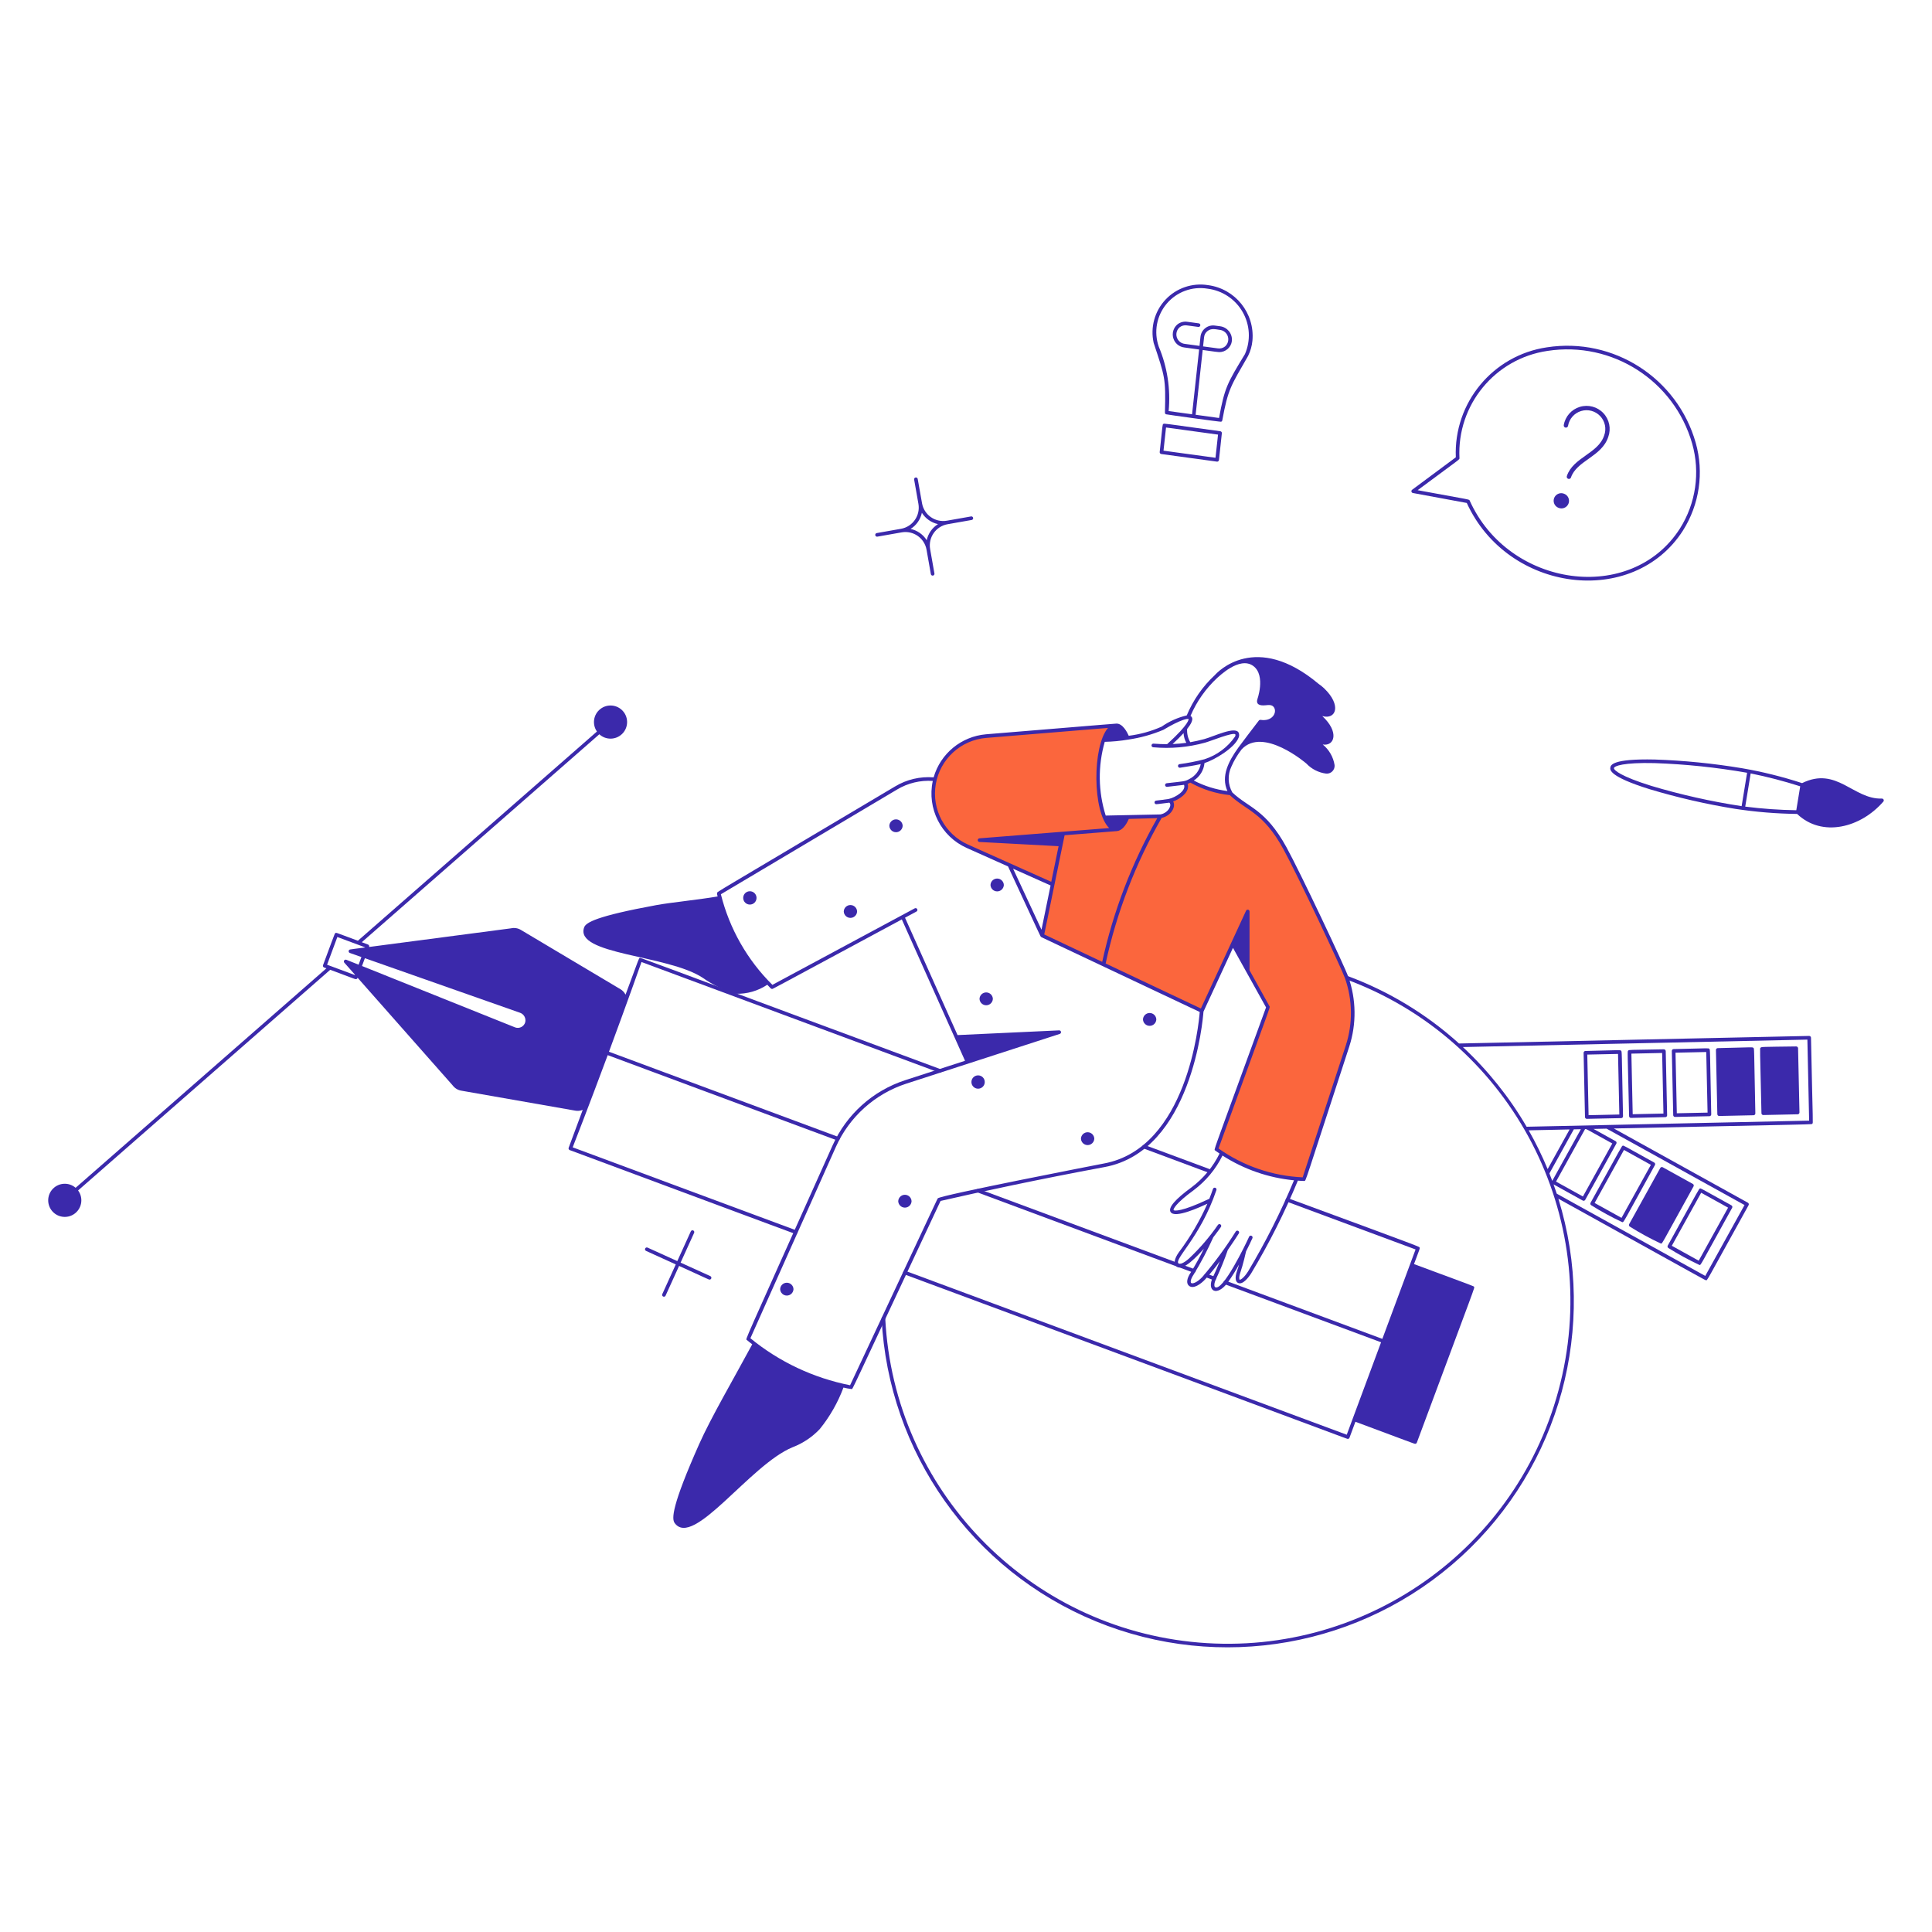
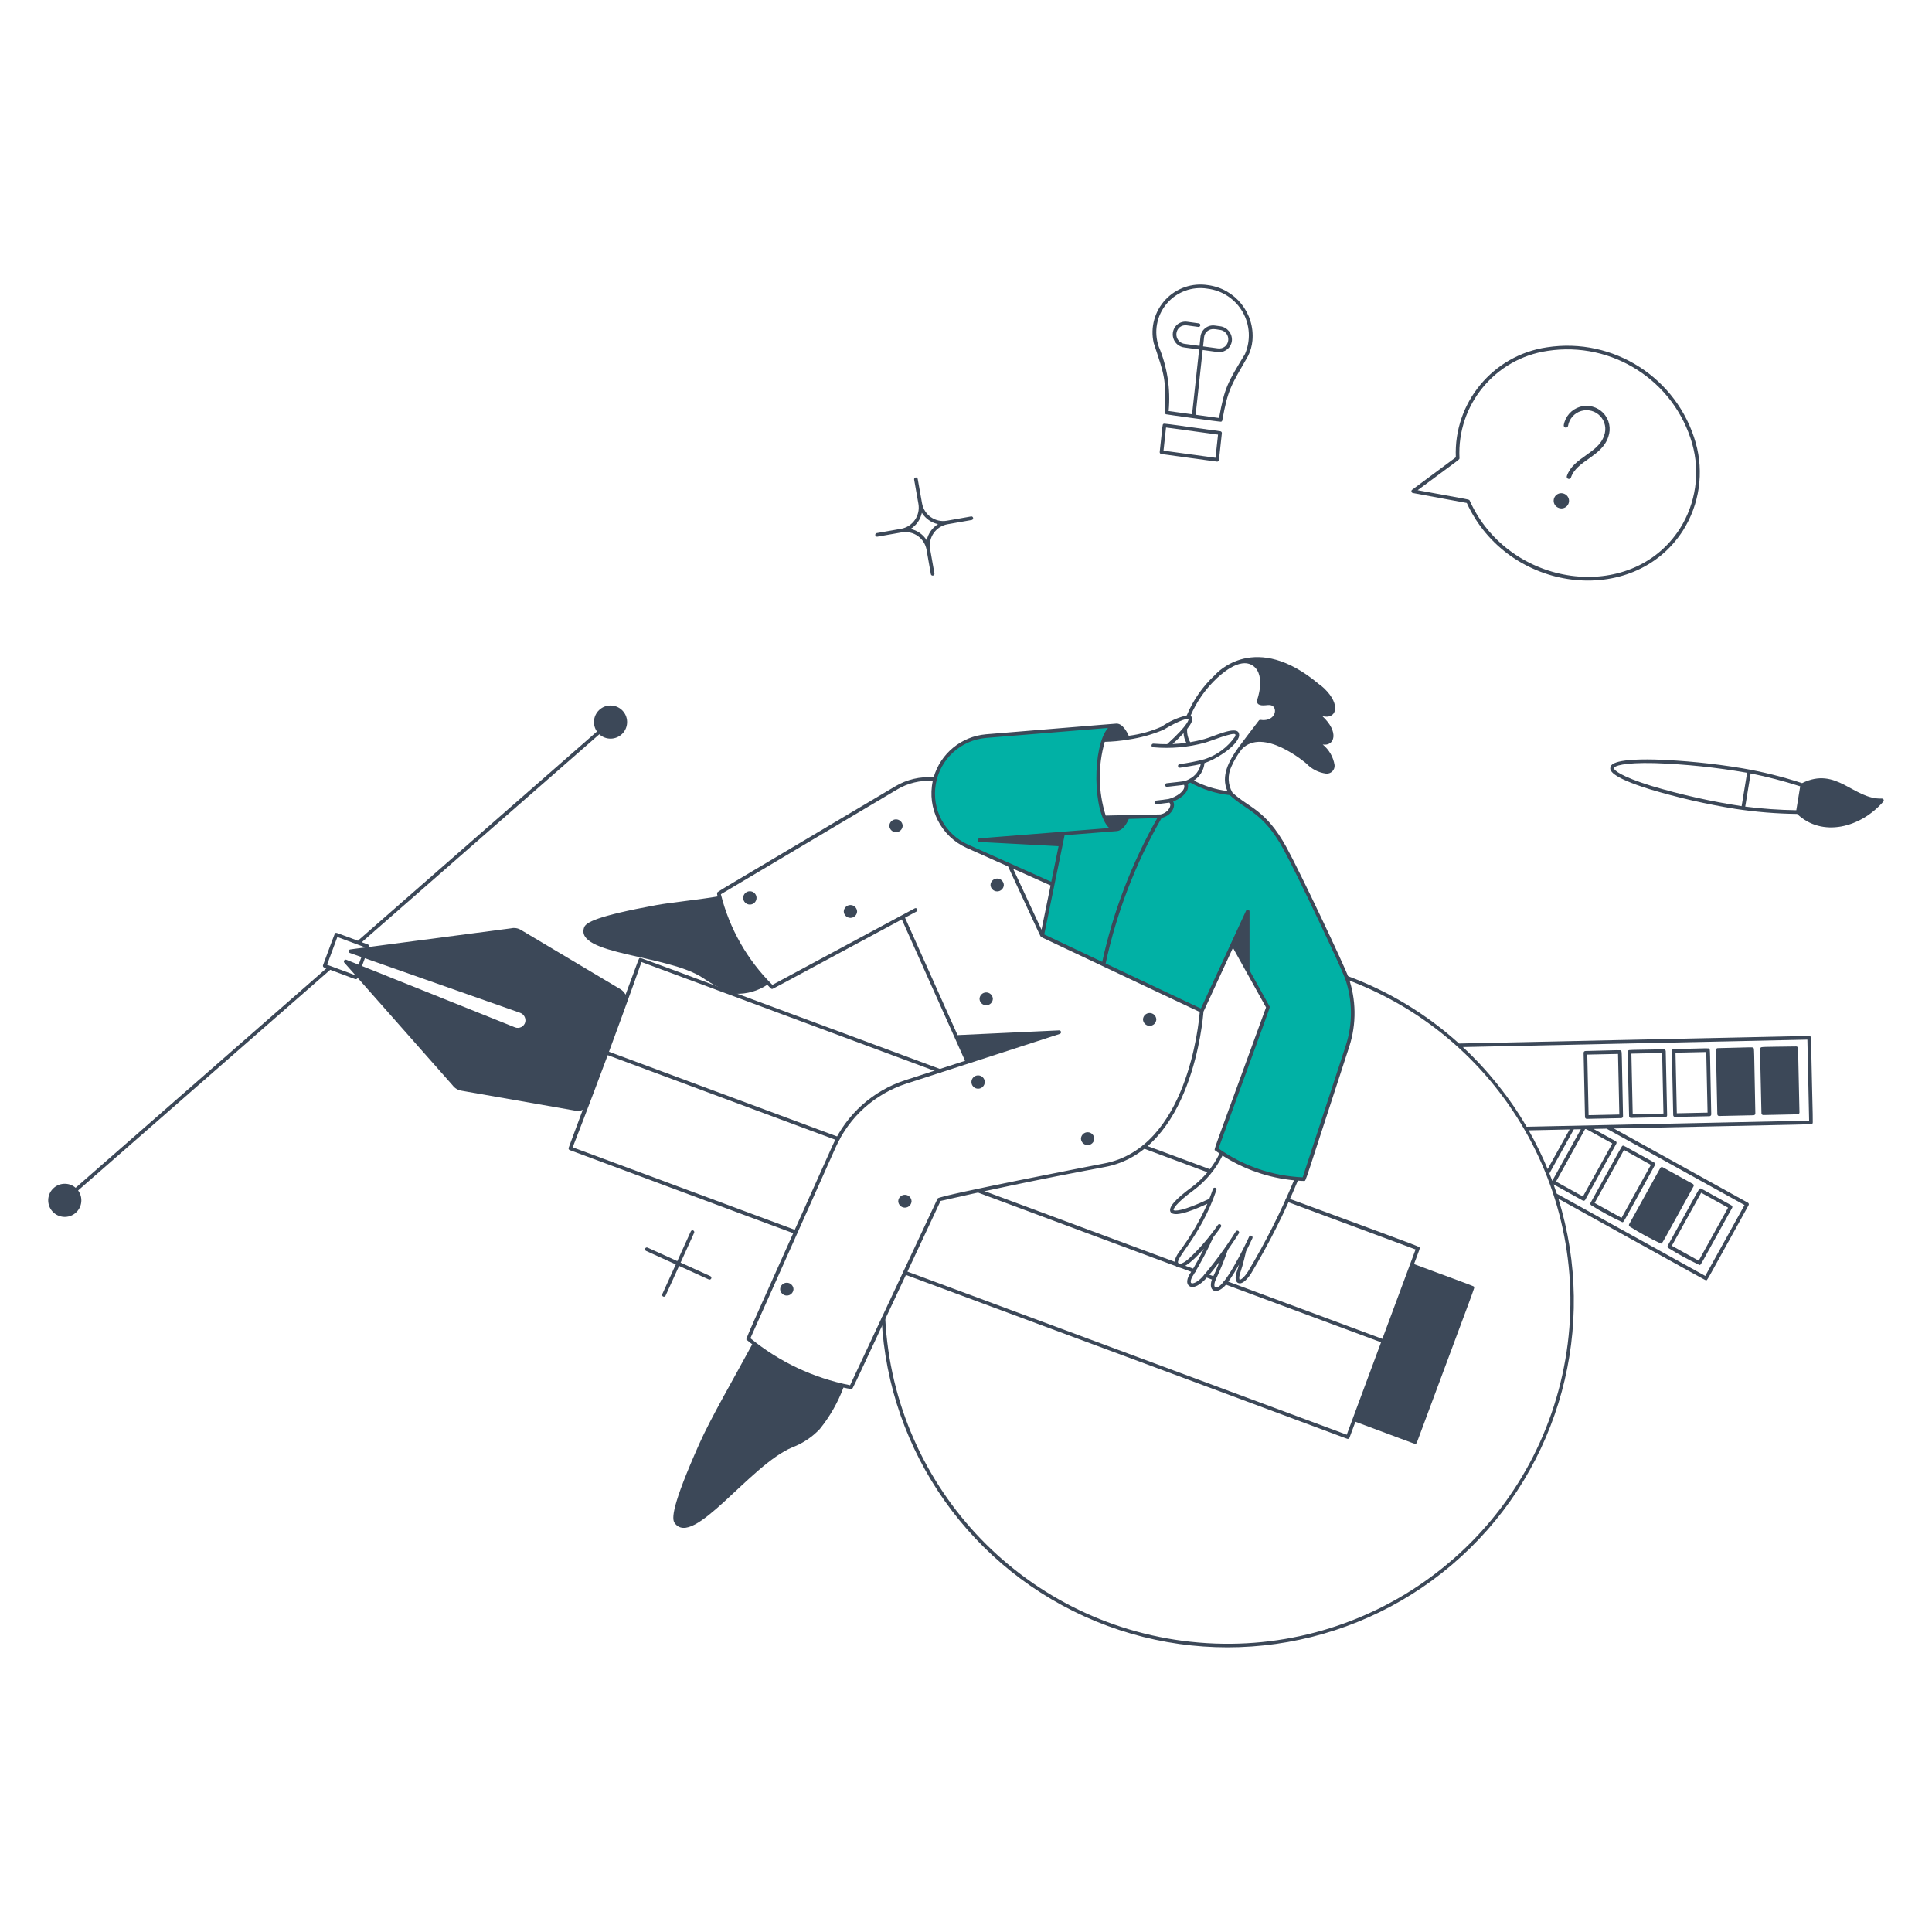
<svg xmlns="http://www.w3.org/2000/svg" viewBox="0 0 250 250">
  <g transform="matrix(1.25,0,0,1.25,0,0)">
    <g>
-       <path d="M172.719,129.2a30.212,30.212,0,0,0,3.205,1.748c.173,0-.075.336,3.387-5.915a.188.188,0,0,0-.074-.255c-3.371-1.867-3.149-1.772-3.257-1.741s.1-.3-3.335,5.907A.189.189,0,0,0,172.719,129.2Zm3.386-5.727,2.786,1.543-3.04,5.489-2.786-1.543Z" style="fill: #3B29AB" />
-       <path d="M168.723,126.981a29.185,29.185,0,0,0,3.206,1.749c.172,0-.076.337,3.386-5.915a.188.188,0,0,0-.073-.255l-3.115-1.725a.187.187,0,0,0-.255.073l-3.223,5.818A.188.188,0,0,0,168.723,126.981Z" style="fill: #3B29AB" />
-       <path d="M164.727,124.769a29.368,29.368,0,0,0,3.206,1.748c.172,0-.063.344,3.386-5.914a.189.189,0,0,0-.073-.256c-3.392-1.878-3.15-1.771-3.258-1.742s.095-.285-3.334,5.908A.188.188,0,0,0,164.727,124.769Zm3.386-5.727,2.786,1.543-3.04,5.488-2.785-1.542Z" style="fill: #3B29AB" />
-       <path d="M187.474,107.423a.189.189,0,0,0-.193-.184l-36.243.784a35.642,35.642,0,0,0-11.568-7,.189.189,0,0,0-.13.354,35.485,35.485,0,1,1-47.7,35.094.188.188,0,0,0-.376.019,35.852,35.852,0,1,0,70.059-12.4c15.788,8.744,15.179,8.435,15.28,8.435.16,0-.2.565,4.411-7.765a.189.189,0,0,0-.073-.256l-13.877-7.685c21.759-.47,20.452-.4,20.548-.5S187.665,116.7,187.474,107.423Zm-29.224,9.588,4.236-.091-2.274,4.105A36.242,36.242,0,0,0,158.25,117.011Zm2.144,4.463,2.527-4.564.73-.015-2.961,5.347C160.594,121.984,160.5,121.729,160.394,121.474Zm3.692-4.589c.182,0-.171-.168,2.817,1.487l-3.04,5.488-2.785-1.542Zm16.507,7.86-4.065,7.338-15.373-8.514q-.159-.483-.332-.962l3.023,1.674a.189.189,0,0,0,.256-.074l3.221-5.817a.188.188,0,0,0-.073-.256l-2.289-1.268,1.354-.029Zm-22.557-8.105a36.2,36.2,0,0,0-6.6-8.249l35.664-.771.181,8.388Z" style="fill: #3B29AB" />
-       <path d="M185.944,108.327c-3.636.048-3.595.034-3.691.134s-.051-.211.092,6.783a.188.188,0,0,0,.188.184l3.563-.076a.189.189,0,0,0,.184-.193l-.144-6.648A.194.194,0,0,0,185.944,108.327Z" style="fill: #3B29AB" />
-       <path d="M181.512,108.478c-.1-.1-.006-.059-3.694.024a.188.188,0,0,0-.184.192l.144,6.649a.188.188,0,0,0,.188.184l3.563-.077a.188.188,0,0,0,.184-.192C181.569,108.26,181.612,108.572,181.512,108.478Z" style="fill: #3B29AB" />
-       <path d="M176.945,108.576c-.1-.1.037-.05-3.694.025a.188.188,0,0,0-.184.192l.144,6.648a.188.188,0,0,0,.188.184l3.564-.076a.189.189,0,0,0,.184-.192C177,108.367,177.045,108.672,176.945,108.576Zm-3.362,6.67-.135-6.273,3.183-.069.136,6.273Z" style="fill: #3B29AB" />
-       <path d="M172.244,108.623c-3.635.078-3.593.033-3.691.134s-.067-.219.091,6.784a.189.189,0,0,0,.188.184l3.564-.078a.188.188,0,0,0,.184-.191l-.144-6.649A.2.2,0,0,0,172.244,108.623Zm-3.227,6.721-.136-6.272,3.183-.069.136,6.272Z" style="fill: #3B29AB" />
-       <path d="M167.811,108.773c-.1-.1,0-.058-3.693.025a.189.189,0,0,0-.184.192l.144,6.649a.188.188,0,0,0,.188.184l3.563-.077a.189.189,0,0,0,.185-.192C167.869,108.564,167.912,108.87,167.811,108.773Zm-3.361,6.67-.136-6.273,3.184-.068.135,6.272Z" style="fill: #3B29AB" />
-       <path d="M125.151,121.388c-.1,0-.119-.028-6.772-2.5a.188.188,0,0,1,.131-.353l6.707,2.491A.188.188,0,0,1,125.151,121.388Z" style="fill: #3B29AB" />
-       <path d="M97.36,110.679c-33.268-12.332-31.028-11.556-31.137-11.5s.025-.227-1.466,3.788a1.387,1.387,0,0,0-.531-.566L53.915,96.26A1.388,1.388,0,0,0,52.9,96.1l-14.691,1.93a.2.2,0,0,0-.108-.25l-.65-.242L62.042,76.012a1.715,1.715,0,1,0-.248-.284L37.048,97.386c-1.356-.5-1.883-.708-2.107-.782-.157-.051-.231-.068-.3.1-.1.223-.348.923-1.2,3.209a.189.189,0,0,0,.111.242l.236.087L7.828,122.96a1.716,1.716,0,1,0,.256.276l26.1-22.844c2.221.824,2.55.971,2.651.971a.19.19,0,0,0,.177-.122l.008-.024,9.842,11.145a1.4,1.4,0,0,0,.885.542l11.812,2.071a1.393,1.393,0,0,0,.765-.08l-1.456,3.92a.187.187,0,0,0,.11.242c23.995,8.917,23.3,8.678,23.4,8.678a.188.188,0,0,0,.066-.364l-23.16-8.6s1.61-4.111,3.626-9.543c24.049,8.931,23.723,8.835,23.823,8.835a.189.189,0,0,0,.066-.365l-23.759-8.823c1.926-5.193,3.368-9.288,3.368-9.288l30.817,11.446A.188.188,0,0,0,97.36,110.679ZM37.123,99.864l-1.269-.509a.189.189,0,0,0-.211.3l1.1,1.241-.014.038-2.87-1.066L34.922,97l2.87,1.066-.007.019c-.976.128-1.354.168-1.514.2a.188.188,0,0,0-.058.364l1.2.424Zm17.253,5.945a.8.8,0,0,1-1.047.549L37.473,100l.3-.808,16.06,5.649A.837.837,0,0,1,54.376,105.809Z" style="fill: #3B29AB" />
-       <path d="M152.6,133.228c-.048-.105.293.049-6.222-2.37.623-1.676.621-1.6.575-1.705s.857.214-13.612-5.113a.188.188,0,0,0-.131.353l13.33,4.95L143.1,138.6l-16.182-6.01a.188.188,0,0,0-.131.353l16.181,6.01-3.553,9.569L93.74,131.564a.188.188,0,0,0-.131.353c46.8,17.35,45.813,17.039,45.913,17.039a.188.188,0,0,0,.177-.123l.613-1.652c5.536,2.055,6.081,2.282,6.182,2.282a.188.188,0,0,0,.177-.122C153.005,132.35,152.646,133.336,152.6,133.228Z" style="fill: #3B29AB" />
-       <path d="M125.632,132.519l-.829-.308a.188.188,0,0,1,.131-.353l.829.308A.188.188,0,0,1,125.632,132.519Z" style="fill: #3B29AB" />
-       <path d="M123.526,131.737l-1.45-.539a.188.188,0,0,1,.13-.352l1.451.538A.188.188,0,0,1,123.526,131.737Z" style="fill: #3B29AB" />
-       <path d="M121.856,131.1c-.1,0,.549.225-20.669-7.663a.188.188,0,0,1,.131-.353l20.6,7.652A.188.188,0,0,1,121.856,131.1Z" style="fill: #3B29AB" />
-       <path d="M139.405,101.2c-.38-1.074-4.91-10.695-6.4-13.406-2.125-3.871-3.871-4.022-5.569-5.617a.368.368,0,0,1-.028-.045,10.239,10.239,0,0,1-4.176-1.336,2.506,2.506,0,0,1-.555.236c.455.747-.774,1.732-1.777,1.883.829-.078.474,1.367-.77,1.584-.272.008-2.417.073-3.405.091-1.191,2.926-3.055.461-3.055-4.115a11.967,11.967,0,0,1,.566-3.867c.3-.84.7-1.391,1.143-1.5l-13.29,1.09a5.972,5.972,0,0,0-1.941,11.407l8.821,3.946-1.084,5.287,16.521,7.808,4.757-10.294v6.139l2.1,3.776-5.35,14.689a16.441,16.441,0,0,0,9.072,3.114l4.507-13.784A11.019,11.019,0,0,0,139.405,101.2Z" style="fill: #fb663d" />
-       <path d="M194.806,82.669c-2.956.093-4.668-3.37-8.255-1.6a43.945,43.945,0,0,0-6.226-1.544,69.057,69.057,0,0,0-9.028-.9c-4.441-.1-4.555.6-4.593.829s-.153.933,4.088,2.251a69.008,69.008,0,0,0,8.844,2.028,46.2,46.2,0,0,0,6.4.525c2.594,2.466,6.577,1.43,8.923-1.273A.189.189,0,0,0,194.806,82.669Zm-23.9-1.327c-3.108-.966-3.864-1.62-3.829-1.832s.959-.591,4.214-.513a69.089,69.089,0,0,1,9.568,1l-.566,3.455A69.294,69.294,0,0,1,170.9,81.342Zm9.76,2.161.563-3.439a47.985,47.985,0,0,1,5.128,1.335l-.405,2.476A47.959,47.959,0,0,1,180.664,83.5Z" style="fill: #3B29AB" />
-       <path d="M175.538,45.83a13.819,13.819,0,0,0-15.4-9.876,11.048,11.048,0,0,0-9.432,11.386L146.184,50.7a.188.188,0,0,0,.078.336l5.578,1.031c4.251,9.291,17.227,10.89,22.376,2.86A11.261,11.261,0,0,0,175.538,45.83ZM173.9,54.723c-5.047,7.868-17.72,6.1-21.757-2.9-.085-.149.259-.036-5.388-1.079,4.541-3.375,4.319-3.141,4.329-3.32a10.674,10.674,0,0,1,9.117-11.1,13.443,13.443,0,0,1,14.973,9.6A10.891,10.891,0,0,1,173.9,54.723Z" style="fill: #3B29AB" />
-       <path d="M162.2,49.281c.642-1.938,3.251-2.324,3.862-4.2a1.943,1.943,0,1,0-3.738-1,.225.225,0,1,1-.444-.074,2.393,2.393,0,1,1,4.607,1.222c-.664,2.046-3.283,2.459-3.86,4.2A.225.225,0,0,1,162.2,49.281Z" style="fill: #3B29AB" />
-       <path d="M161.9,51.108a.783.783,0,1,0-.542,1.469A.783.783,0,1,0,161.9,51.108Z" style="fill: #3B29AB" />
-       <path d="M125.994,47.79,120.214,47a.188.188,0,0,1-.162-.207c.323-2.967.273-2.821.373-2.9s-.219-.087,5.9.749a.188.188,0,0,1,.161.207l-.3,2.773A.187.187,0,0,1,125.994,47.79Zm-5.548-1.137,5.382.737.262-2.4-5.383-.736Z" style="fill: #3B29AB" />
-       <path d="M125.049,29.516a4.96,4.96,0,0,0-5.621,5.984c1.161,3.52,1.26,3.6,1.166,7.217l0,.026a.186.186,0,0,0,.1.142c.054.026,5.638.8,5.715.772l.026-.012a.192.192,0,0,0,.087-.1l.008-.029c.6-3.254.872-3.534,2.673-6.673a4.511,4.511,0,0,0,.449-1.582A5.314,5.314,0,0,0,125.049,29.516Zm3.827,7.142c-1.831,3.015-2.1,3.454-2.681,6.612l-2.424-.333.731-6.706c1.368.187,1.56.22,1.707.22a1.31,1.31,0,0,0,1.316-1.162,1.4,1.4,0,0,0-1.209-1.512l-.534-.072a1.315,1.315,0,0,0-1.509,1.149l-.1.952-1.514-.207a.982.982,0,0,1-.538-1.723.969.969,0,0,1,.736-.192l1.207.163a.188.188,0,0,0,.025-.375l-1.181-.161a1.339,1.339,0,0,0-1.019.269,1.358,1.358,0,0,0,.719,2.391l1.525.209-.731,6.707-2.424-.332a13.869,13.869,0,0,0-1.023-6.671,4.557,4.557,0,0,1,5.047-6A4.867,4.867,0,0,1,128.876,36.658Zm-4.334-.8.105-.961A.912.912,0,0,1,125,34.27c.406-.317.826-.18,1.271-.12a.981.981,0,0,1,.537,1.722.961.961,0,0,1-.736.193Z" style="fill: #3B29AB" />
-       <path d="M100.548,53.457l-2.523.445a2.226,2.226,0,0,1-2.576-1.8L95,49.575a.188.188,0,0,0-.37.066l.445,2.523a2.227,2.227,0,0,1-1.8,2.576l-2.523.445a.188.188,0,0,0,.065.37l2.523-.445a2.222,2.222,0,0,1,2.576,1.8l.445,2.523a.188.188,0,0,0,.371-.065l-.445-2.523a2.227,2.227,0,0,1,1.8-2.577l2.523-.444A.188.188,0,0,0,100.548,53.457Zm-4.614,2.467a2.615,2.615,0,0,0-1.67-1.169,2.611,2.611,0,0,0,1.168-1.67A2.616,2.616,0,0,0,97.1,54.256,2.612,2.612,0,0,0,95.934,55.924Z" style="fill: #3B29AB" />
-       <path d="M139.582,101.135c-.384-1.089-4.933-10.742-6.41-13.433-2.168-3.949-3.926-4.073-5.6-5.668a2.889,2.889,0,0,1-.1-2.674,8.4,8.4,0,0,1,1.064-1.788c2.212-2.373,6.666,1.435,6.7,1.471a3.406,3.406,0,0,0,2.047,1.04.807.807,0,0,0,.873-.881,3.437,3.437,0,0,0-1.227-2.131c1.224.2,1.738-1.292-.046-2.943,1.425.4,2.009-1.112.214-2.85a4.631,4.631,0,0,0-.6-.487c-6.514-5.463-10.476-1.2-10.727-.914a11.969,11.969,0,0,0-2.918,4.182,7.549,7.549,0,0,0-2.6,1.163,12.08,12.08,0,0,1-3.405.945c-.146-.333-.62-1.282-1.279-1.26-.1,0,.216-.018-13.5,1.106a6.2,6.2,0,0,0-5.419,4.459,6.713,6.713,0,0,0-3.981.934C73.4,92.865,74.272,92.289,74.23,92.438a1,1,0,0,0,.06.362c-1.929.334-4.808.616-6.318.891-6.289,1.153-7.322,1.814-7.5,2.309-1.036,2.846,8.635,2.824,12.267,5.217a11.653,11.653,0,0,0,3.425,1.657,5.6,5.6,0,0,0,3.266-.933c.36.38.386.433.493.433s-.531.311,13.434-7.195L99.9,109.812l-6.21,2.014a12.448,12.448,0,0,0-7.5,6.743c-9.57,21.364-9,19.983-8.88,20.144.059.06.5.4.561.45-1.932,3.584-4.3,7.638-5.5,10.345-2.842,6.394-2.846,7.716-2.532,8.153,1.917,2.664,7.805-6.038,12.207-7.842a7.636,7.636,0,0,0,2.813-1.879,15.342,15.342,0,0,0,2.455-4.3,7.287,7.287,0,0,0,.838.155c.162-.041-.5,1.233,9.215-19.474,3.871-.893,10.336-2.277,16.985-3.508,9.029-1.673,10.172-15.269,10.231-16.085l3.053-6.607,3.425,6.163c-4.274,11.734-5.174,14.12-5.306,14.636-.044.173,0,.135.028.169.064.056.394.279.464.326a9.72,9.72,0,0,1-2.89,3.49c-1.713,1.249-2.446,2.11-2.18,2.556.425.717,3.051-.5,3.81-.852a25.767,25.767,0,0,1-2.963,5.042c-.454.64-.55,1.178-.257,1.437.686.611,2.24-1.133,2.857-1.824a26.305,26.305,0,0,1-1.357,2.465c-.419.616-.486,1.132-.179,1.38.459.371,1.227-.2,1.649-.646a20.6,20.6,0,0,0,1.535-1.892c-.287.715-.548,1.3-.694,1.595-.729,1.477.394,2.152,1.551.555a19.581,19.581,0,0,0,1.14-1.826c-.062.224-.123.42-.188.6-.338.942-.093,1.228.083,1.314.468.23,1.073-.548,1.356-.991a72.655,72.655,0,0,0,4.835-9.6c.072.005.6.048.667.035.19-.052-.107.663,4.653-13.911A11.26,11.26,0,0,0,139.582,101.135Zm-13.56-30.974c.1-.057,2.274-2.27,3.71-1.224,1.372,1,.35,3.671.45,3.379-.206.6.2.757.826.693.348-.035.688-.078.882.232.321.513-.162,1.469-1.393,1.28a.194.194,0,0,0-.18.068c-.5.637-2.025,2.663-2.122,2.8-.992,1.378-1.836,2.956-1.131,4.5a10.289,10.289,0,0,1-3.483-1.089,2.416,2.416,0,0,0,1.107-1.806c1.055-.335,3.125-1.578,3.529-2.624a.639.639,0,0,0,.013-.515c-.348-.72-2.582.392-3.572.657-.5.134-.978.241-1.442.321a2.41,2.41,0,0,1-.325-1.369c.332-.415.8-1.088.348-1.352A11.62,11.62,0,0,1,126.022,70.161Zm-3.5,5.728a2.335,2.335,0,0,0,.285,1.008,13.564,13.564,0,0,1-1.421.126C121.871,76.577,122.242,76.2,122.527,75.889Zm-2.08-.343c1.858-1.106,2.511-1.169,2.6-1.109,0,0,.127.469-2.224,2.6-.444,0-.918-.018-1.412-.055a.188.188,0,0,0-.028.375,14.983,14.983,0,0,0,5.372-.479c.589-.157,2.907-1.118,3.136-.856a.306.306,0,0,1-.025.215,6.123,6.123,0,0,1-3.181,2.361,21.238,21.238,0,0,1-2.585.507.188.188,0,0,0,.066.37c.5-.088,1.415-.209,2.14-.377a2.213,2.213,0,0,1-1.164,1.536c-.5.286-.593.238-2.358.445a.188.188,0,0,0,.022.375l1.529-.178.018,0a.252.252,0,0,0,.048-.006l.019-.006.156-.018c.241.595-.871,1.3-1.572,1.458-.1.023-1.213.172-1.3.172a.188.188,0,0,0-.015.375c.137.006,1.1-.14,1.362-.162.315.239-.1,1.073-.928,1.221-.244.007-4.819.1-5.655.117a13.228,13.228,0,0,1-.1-7.632,16.425,16.425,0,0,0,2.435-.234A14.839,14.839,0,0,0,120.447,75.546ZM108.1,96.733l2.107-10.269,5.446-.432c.455-.068.87-.5,1.2-1.258.823-.017,2.255-.058,2.948-.08a53.065,53.065,0,0,0-5.7,14.877Zm-3.224-6.806,3.879,1.736-.939,4.581Zm-2.771-13.539L114.7,75.355c-1.631,1.887-1.619,8.706.123,10.365l-13.439,1.064a.189.189,0,0,0,0,.376l8.2.437-.758,3.688c-9.836-4.4-6.674-2.987-8.607-3.849a5.784,5.784,0,0,1,1.879-11.048Zm12.172,44.056c-.528.1-16.959,3.291-17.2,3.609-.061.1.3-.659-9.077,19.347a23.471,23.471,0,0,1-10.319-4.865l8.85-19.812a12.086,12.086,0,0,1,7.275-6.539l15.9-5.154a.188.188,0,0,0-.067-.367l-10.514.489L93.687,95l1.185-.637a.188.188,0,0,0-.179-.331l-14.735,7.92a19.988,19.988,0,0,1-5.333-9.379L92.867,81.73a6.346,6.346,0,0,1,3.695-.888,6.17,6.17,0,0,0,3.512,6.937l4.278,1.914c3.481,7.475,3.319,7.2,3.422,7.3.1.062-.683-.318,16.422,7.766C124.106,105.911,122.9,118.848,114.278,120.444Zm17.147-16.267-2.073-3.733v-6.09a.188.188,0,0,0-.358-.079L124.316,104.4l-9.861-4.661a52.605,52.605,0,0,1,5.8-15.072c1-.215,1.5-1.176,1.188-1.7.693-.251,1.568-.864,1.543-1.587l0-.025a.746.746,0,0,0-.042-.209,2.841,2.841,0,0,0,.284-.127,10.717,10.717,0,0,0,4.083,1.292c1.739,1.634,3.431,1.742,5.535,5.574,1.489,2.714,6.014,12.327,6.386,13.377a10.882,10.882,0,0,1,.083,6.969l-4.462,13.647a16.35,16.35,0,0,1-8.712-2.988C131.76,103.447,131.49,104.294,131.425,104.177ZM129.2,131.619c-.474.743-.818.882-.872.856-.027-.013-.119-.225.106-.85.208-.584.546-1.983.558-2.084.285-.561.518-1.05.659-1.366a.188.188,0,0,0-.343-.154c-.372.835-2.728,5.7-3.518,5.224-.1-.058-.15-.358.123-.912A29.055,29.055,0,0,0,127.1,129.4c.508-.732.935-1.381,1.149-1.725a.188.188,0,0,0-.318-.2,39.707,39.707,0,0,1-3.476,4.729c-.565.59-1.016.714-1.141.613-.085-.069-.092-.368.254-.877a34.78,34.78,0,0,0,2.032-3.859c.376-.481.653-.871.79-1.067a.188.188,0,0,0-.31-.214,22.027,22.027,0,0,1-2.979,3.467c-.636.577-1.013.612-1.095.54-.518-.461,2.236-2.655,3.917-7.612a.188.188,0,0,0-.356-.121c-.121.357-.249.7-.381,1.031a.17.17,0,0,0-.053.016c-2.8,1.332-3.585,1.244-3.643,1.148-.048-.08.165-.665,2.078-2.06a10.069,10.069,0,0,0,2.985-3.586,16.642,16.642,0,0,0,7.4,2.562A72.521,72.521,0,0,1,129.2,131.619Z" style="fill: #3B29AB" />
-       <path d="M111.9,117.874a.691.691,0,0,0,1.381,0A.691.691,0,0,0,111.9,117.874Z" style="fill: #3B29AB" />
-       <path d="M118.321,105.53a.691.691,0,0,0,1.381,0A.691.691,0,0,0,118.321,105.53Z" style="fill: #3B29AB" />
-       <path d="M101.4,103.4a.691.691,0,0,0,1.381,0A.691.691,0,0,0,101.4,103.4Z" style="fill: #3B29AB" />
-       <path d="M102.536,91.612a.691.691,0,0,0,1.381,0A.691.691,0,0,0,102.536,91.612Z" style="fill: #3B29AB" />
-       <path d="M92.063,85.485a.691.691,0,0,0,1.381,0A.691.691,0,0,0,92.063,85.485Z" style="fill: #3B29AB" />
-       <path d="M76.936,92.951a.69.69,0,0,0,1.38,0A.69.69,0,0,0,76.936,92.951Z" style="fill: #3B29AB" />
-       <path d="M87.346,94.354a.691.691,0,0,0,1.381,0A.691.691,0,0,0,87.346,94.354Z" style="fill: #3B29AB" />
-       <path d="M92.984,124.348a.691.691,0,0,0,1.381,0A.691.691,0,0,0,92.984,124.348Z" style="fill: #3B29AB" />
-       <path d="M100.562,112.011a.69.69,0,0,0,1.38,0A.69.69,0,0,0,100.562,112.011Z" style="fill: #3B29AB" />
-       <path d="M80.761,133.452a.691.691,0,0,0,1.381,0A.691.691,0,0,0,80.761,133.452Z" style="fill: #3B29AB" />
-       <path d="M73.537,132.106l-3.081-1.4,1.4-3.082a.188.188,0,0,0-.343-.155l-1.4,3.081-3.081-1.4a.188.188,0,0,0-.156.342l3.081,1.4-1.4,3.081a.188.188,0,0,0,.342.156l1.4-3.082c3.007,1.366,3.059,1.417,3.159,1.417A.189.189,0,0,0,73.537,132.106Z" style="fill: #3B29AB" />
+       <path d="M172.719,129.2a30.212,30.212,0,0,0,3.205,1.748c.173,0-.075.336,3.387-5.915a.188.188,0,0,0-.074-.255c-3.371-1.867-3.149-1.772-3.257-1.741s.1-.3-3.335,5.907A.189.189,0,0,0,172.719,129.2Zm3.386-5.727,2.786,1.543-3.04,5.489-2.786-1.543Z" style="fill: #3c4858" />
+       <path d="M168.723,126.981a29.185,29.185,0,0,0,3.206,1.749c.172,0-.076.337,3.386-5.915a.188.188,0,0,0-.073-.255l-3.115-1.725a.187.187,0,0,0-.255.073l-3.223,5.818A.188.188,0,0,0,168.723,126.981Z" style="fill: #3c4858" />
+       <path d="M164.727,124.769a29.368,29.368,0,0,0,3.206,1.748c.172,0-.063.344,3.386-5.914a.189.189,0,0,0-.073-.256c-3.392-1.878-3.15-1.771-3.258-1.742s.095-.285-3.334,5.908A.188.188,0,0,0,164.727,124.769Zm3.386-5.727,2.786,1.543-3.04,5.488-2.785-1.542Z" style="fill: #3c4858" />
+       <path d="M187.474,107.423a.189.189,0,0,0-.193-.184l-36.243.784a35.642,35.642,0,0,0-11.568-7,.189.189,0,0,0-.13.354,35.485,35.485,0,1,1-47.7,35.094.188.188,0,0,0-.376.019,35.852,35.852,0,1,0,70.059-12.4c15.788,8.744,15.179,8.435,15.28,8.435.16,0-.2.565,4.411-7.765a.189.189,0,0,0-.073-.256l-13.877-7.685c21.759-.47,20.452-.4,20.548-.5S187.665,116.7,187.474,107.423Zm-29.224,9.588,4.236-.091-2.274,4.105A36.242,36.242,0,0,0,158.25,117.011Zm2.144,4.463,2.527-4.564.73-.015-2.961,5.347C160.594,121.984,160.5,121.729,160.394,121.474Zm3.692-4.589c.182,0-.171-.168,2.817,1.487l-3.04,5.488-2.785-1.542Zm16.507,7.86-4.065,7.338-15.373-8.514q-.159-.483-.332-.962l3.023,1.674a.189.189,0,0,0,.256-.074l3.221-5.817a.188.188,0,0,0-.073-.256l-2.289-1.268,1.354-.029Zm-22.557-8.105a36.2,36.2,0,0,0-6.6-8.249l35.664-.771.181,8.388Z" style="fill: #3c4858" />
+       <path d="M185.944,108.327c-3.636.048-3.595.034-3.691.134s-.051-.211.092,6.783a.188.188,0,0,0,.188.184l3.563-.076a.189.189,0,0,0,.184-.193l-.144-6.648A.194.194,0,0,0,185.944,108.327Z" style="fill: #3c4858" />
+       <path d="M181.512,108.478c-.1-.1-.006-.059-3.694.024a.188.188,0,0,0-.184.192l.144,6.649a.188.188,0,0,0,.188.184l3.563-.077a.188.188,0,0,0,.184-.192C181.569,108.26,181.612,108.572,181.512,108.478Z" style="fill: #3c4858" />
+       <path d="M176.945,108.576c-.1-.1.037-.05-3.694.025a.188.188,0,0,0-.184.192l.144,6.648a.188.188,0,0,0,.188.184l3.564-.076a.189.189,0,0,0,.184-.192C177,108.367,177.045,108.672,176.945,108.576Zm-3.362,6.67-.135-6.273,3.183-.069.136,6.273Z" style="fill: #3c4858" />
+       <path d="M172.244,108.623c-3.635.078-3.593.033-3.691.134s-.067-.219.091,6.784a.189.189,0,0,0,.188.184l3.564-.078a.188.188,0,0,0,.184-.191l-.144-6.649A.2.2,0,0,0,172.244,108.623Zm-3.227,6.721-.136-6.272,3.183-.069.136,6.272Z" style="fill: #3c4858" />
+       <path d="M167.811,108.773c-.1-.1,0-.058-3.693.025a.189.189,0,0,0-.184.192l.144,6.649a.188.188,0,0,0,.188.184l3.563-.077a.189.189,0,0,0,.185-.192C167.869,108.564,167.912,108.87,167.811,108.773Zm-3.361,6.67-.136-6.273,3.184-.068.135,6.272Z" style="fill: #3c4858" />
+       <path d="M125.151,121.388c-.1,0-.119-.028-6.772-2.5a.188.188,0,0,1,.131-.353l6.707,2.491A.188.188,0,0,1,125.151,121.388Z" style="fill: #3c4858" />
+       <path d="M97.36,110.679c-33.268-12.332-31.028-11.556-31.137-11.5s.025-.227-1.466,3.788a1.387,1.387,0,0,0-.531-.566L53.915,96.26A1.388,1.388,0,0,0,52.9,96.1l-14.691,1.93a.2.2,0,0,0-.108-.25l-.65-.242L62.042,76.012a1.715,1.715,0,1,0-.248-.284L37.048,97.386c-1.356-.5-1.883-.708-2.107-.782-.157-.051-.231-.068-.3.1-.1.223-.348.923-1.2,3.209a.189.189,0,0,0,.111.242l.236.087L7.828,122.96a1.716,1.716,0,1,0,.256.276l26.1-22.844c2.221.824,2.55.971,2.651.971a.19.19,0,0,0,.177-.122l.008-.024,9.842,11.145a1.4,1.4,0,0,0,.885.542l11.812,2.071a1.393,1.393,0,0,0,.765-.08l-1.456,3.92a.187.187,0,0,0,.11.242c23.995,8.917,23.3,8.678,23.4,8.678a.188.188,0,0,0,.066-.364l-23.16-8.6s1.61-4.111,3.626-9.543c24.049,8.931,23.723,8.835,23.823,8.835a.189.189,0,0,0,.066-.365l-23.759-8.823c1.926-5.193,3.368-9.288,3.368-9.288l30.817,11.446A.188.188,0,0,0,97.36,110.679ZM37.123,99.864l-1.269-.509a.189.189,0,0,0-.211.3l1.1,1.241-.014.038-2.87-1.066L34.922,97l2.87,1.066-.007.019c-.976.128-1.354.168-1.514.2a.188.188,0,0,0-.058.364l1.2.424Zm17.253,5.945a.8.8,0,0,1-1.047.549L37.473,100l.3-.808,16.06,5.649A.837.837,0,0,1,54.376,105.809Z" style="fill: #3c4858" />
+       <path d="M152.6,133.228c-.048-.105.293.049-6.222-2.37.623-1.676.621-1.6.575-1.705s.857.214-13.612-5.113a.188.188,0,0,0-.131.353l13.33,4.95L143.1,138.6l-16.182-6.01a.188.188,0,0,0-.131.353l16.181,6.01-3.553,9.569L93.74,131.564a.188.188,0,0,0-.131.353c46.8,17.35,45.813,17.039,45.913,17.039a.188.188,0,0,0,.177-.123l.613-1.652c5.536,2.055,6.081,2.282,6.182,2.282a.188.188,0,0,0,.177-.122C153.005,132.35,152.646,133.336,152.6,133.228Z" style="fill: #3c4858" />
+       <path d="M125.632,132.519l-.829-.308a.188.188,0,0,1,.131-.353l.829.308A.188.188,0,0,1,125.632,132.519Z" style="fill: #3c4858" />
+       <path d="M123.526,131.737l-1.45-.539a.188.188,0,0,1,.13-.352l1.451.538A.188.188,0,0,1,123.526,131.737Z" style="fill: #3c4858" />
+       <path d="M121.856,131.1c-.1,0,.549.225-20.669-7.663a.188.188,0,0,1,.131-.353l20.6,7.652A.188.188,0,0,1,121.856,131.1Z" style="fill: #3c4858" />
+       <path d="M139.405,101.2c-.38-1.074-4.91-10.695-6.4-13.406-2.125-3.871-3.871-4.022-5.569-5.617a.368.368,0,0,1-.028-.045,10.239,10.239,0,0,1-4.176-1.336,2.506,2.506,0,0,1-.555.236c.455.747-.774,1.732-1.777,1.883.829-.078.474,1.367-.77,1.584-.272.008-2.417.073-3.405.091-1.191,2.926-3.055.461-3.055-4.115a11.967,11.967,0,0,1,.566-3.867c.3-.84.7-1.391,1.143-1.5l-13.29,1.09a5.972,5.972,0,0,0-1.941,11.407l8.821,3.946-1.084,5.287,16.521,7.808,4.757-10.294v6.139l2.1,3.776-5.35,14.689a16.441,16.441,0,0,0,9.072,3.114l4.507-13.784A11.019,11.019,0,0,0,139.405,101.2Z" style="fill: #01b1a5" />
+       <path d="M194.806,82.669c-2.956.093-4.668-3.37-8.255-1.6a43.945,43.945,0,0,0-6.226-1.544,69.057,69.057,0,0,0-9.028-.9c-4.441-.1-4.555.6-4.593.829s-.153.933,4.088,2.251a69.008,69.008,0,0,0,8.844,2.028,46.2,46.2,0,0,0,6.4.525c2.594,2.466,6.577,1.43,8.923-1.273A.189.189,0,0,0,194.806,82.669Zm-23.9-1.327c-3.108-.966-3.864-1.62-3.829-1.832s.959-.591,4.214-.513a69.089,69.089,0,0,1,9.568,1l-.566,3.455A69.294,69.294,0,0,1,170.9,81.342Zm9.76,2.161.563-3.439a47.985,47.985,0,0,1,5.128,1.335l-.405,2.476A47.959,47.959,0,0,1,180.664,83.5Z" style="fill: #3c4858" />
+       <path d="M175.538,45.83a13.819,13.819,0,0,0-15.4-9.876,11.048,11.048,0,0,0-9.432,11.386L146.184,50.7a.188.188,0,0,0,.078.336l5.578,1.031c4.251,9.291,17.227,10.89,22.376,2.86A11.261,11.261,0,0,0,175.538,45.83ZM173.9,54.723c-5.047,7.868-17.72,6.1-21.757-2.9-.085-.149.259-.036-5.388-1.079,4.541-3.375,4.319-3.141,4.329-3.32a10.674,10.674,0,0,1,9.117-11.1,13.443,13.443,0,0,1,14.973,9.6A10.891,10.891,0,0,1,173.9,54.723Z" style="fill: #3c4858" />
+       <path d="M162.2,49.281c.642-1.938,3.251-2.324,3.862-4.2a1.943,1.943,0,1,0-3.738-1,.225.225,0,1,1-.444-.074,2.393,2.393,0,1,1,4.607,1.222c-.664,2.046-3.283,2.459-3.86,4.2A.225.225,0,0,1,162.2,49.281Z" style="fill: #3c4858" />
+       <path d="M161.9,51.108a.783.783,0,1,0-.542,1.469A.783.783,0,1,0,161.9,51.108Z" style="fill: #3c4858" />
+       <path d="M125.994,47.79,120.214,47a.188.188,0,0,1-.162-.207c.323-2.967.273-2.821.373-2.9s-.219-.087,5.9.749a.188.188,0,0,1,.161.207l-.3,2.773A.187.187,0,0,1,125.994,47.79Zm-5.548-1.137,5.382.737.262-2.4-5.383-.736Z" style="fill: #3c4858" />
+       <path d="M125.049,29.516a4.96,4.96,0,0,0-5.621,5.984c1.161,3.52,1.26,3.6,1.166,7.217l0,.026a.186.186,0,0,0,.1.142c.054.026,5.638.8,5.715.772l.026-.012a.192.192,0,0,0,.087-.1l.008-.029c.6-3.254.872-3.534,2.673-6.673a4.511,4.511,0,0,0,.449-1.582A5.314,5.314,0,0,0,125.049,29.516Zm3.827,7.142c-1.831,3.015-2.1,3.454-2.681,6.612l-2.424-.333.731-6.706c1.368.187,1.56.22,1.707.22a1.31,1.31,0,0,0,1.316-1.162,1.4,1.4,0,0,0-1.209-1.512l-.534-.072a1.315,1.315,0,0,0-1.509,1.149l-.1.952-1.514-.207a.982.982,0,0,1-.538-1.723.969.969,0,0,1,.736-.192l1.207.163a.188.188,0,0,0,.025-.375l-1.181-.161a1.339,1.339,0,0,0-1.019.269,1.358,1.358,0,0,0,.719,2.391l1.525.209-.731,6.707-2.424-.332a13.869,13.869,0,0,0-1.023-6.671,4.557,4.557,0,0,1,5.047-6A4.867,4.867,0,0,1,128.876,36.658Zm-4.334-.8.105-.961A.912.912,0,0,1,125,34.27c.406-.317.826-.18,1.271-.12a.981.981,0,0,1,.537,1.722.961.961,0,0,1-.736.193Z" style="fill: #3c4858" />
+       <path d="M100.548,53.457l-2.523.445a2.226,2.226,0,0,1-2.576-1.8L95,49.575a.188.188,0,0,0-.37.066l.445,2.523a2.227,2.227,0,0,1-1.8,2.576l-2.523.445a.188.188,0,0,0,.065.37l2.523-.445a2.222,2.222,0,0,1,2.576,1.8l.445,2.523a.188.188,0,0,0,.371-.065l-.445-2.523a2.227,2.227,0,0,1,1.8-2.577l2.523-.444A.188.188,0,0,0,100.548,53.457Zm-4.614,2.467a2.615,2.615,0,0,0-1.67-1.169,2.611,2.611,0,0,0,1.168-1.67A2.616,2.616,0,0,0,97.1,54.256,2.612,2.612,0,0,0,95.934,55.924Z" style="fill: #3c4858" />
+       <path d="M139.582,101.135c-.384-1.089-4.933-10.742-6.41-13.433-2.168-3.949-3.926-4.073-5.6-5.668a2.889,2.889,0,0,1-.1-2.674,8.4,8.4,0,0,1,1.064-1.788c2.212-2.373,6.666,1.435,6.7,1.471a3.406,3.406,0,0,0,2.047,1.04.807.807,0,0,0,.873-.881,3.437,3.437,0,0,0-1.227-2.131c1.224.2,1.738-1.292-.046-2.943,1.425.4,2.009-1.112.214-2.85a4.631,4.631,0,0,0-.6-.487c-6.514-5.463-10.476-1.2-10.727-.914a11.969,11.969,0,0,0-2.918,4.182,7.549,7.549,0,0,0-2.6,1.163,12.08,12.08,0,0,1-3.405.945c-.146-.333-.62-1.282-1.279-1.26-.1,0,.216-.018-13.5,1.106a6.2,6.2,0,0,0-5.419,4.459,6.713,6.713,0,0,0-3.981.934C73.4,92.865,74.272,92.289,74.23,92.438a1,1,0,0,0,.06.362c-1.929.334-4.808.616-6.318.891-6.289,1.153-7.322,1.814-7.5,2.309-1.036,2.846,8.635,2.824,12.267,5.217a11.653,11.653,0,0,0,3.425,1.657,5.6,5.6,0,0,0,3.266-.933c.36.38.386.433.493.433s-.531.311,13.434-7.195L99.9,109.812l-6.21,2.014a12.448,12.448,0,0,0-7.5,6.743c-9.57,21.364-9,19.983-8.88,20.144.059.06.5.4.561.45-1.932,3.584-4.3,7.638-5.5,10.345-2.842,6.394-2.846,7.716-2.532,8.153,1.917,2.664,7.805-6.038,12.207-7.842a7.636,7.636,0,0,0,2.813-1.879,15.342,15.342,0,0,0,2.455-4.3,7.287,7.287,0,0,0,.838.155c.162-.041-.5,1.233,9.215-19.474,3.871-.893,10.336-2.277,16.985-3.508,9.029-1.673,10.172-15.269,10.231-16.085l3.053-6.607,3.425,6.163c-4.274,11.734-5.174,14.12-5.306,14.636-.044.173,0,.135.028.169.064.056.394.279.464.326a9.72,9.72,0,0,1-2.89,3.49c-1.713,1.249-2.446,2.11-2.18,2.556.425.717,3.051-.5,3.81-.852a25.767,25.767,0,0,1-2.963,5.042c-.454.64-.55,1.178-.257,1.437.686.611,2.24-1.133,2.857-1.824a26.305,26.305,0,0,1-1.357,2.465c-.419.616-.486,1.132-.179,1.38.459.371,1.227-.2,1.649-.646a20.6,20.6,0,0,0,1.535-1.892c-.287.715-.548,1.3-.694,1.595-.729,1.477.394,2.152,1.551.555a19.581,19.581,0,0,0,1.14-1.826c-.062.224-.123.42-.188.6-.338.942-.093,1.228.083,1.314.468.23,1.073-.548,1.356-.991a72.655,72.655,0,0,0,4.835-9.6c.072.005.6.048.667.035.19-.052-.107.663,4.653-13.911A11.26,11.26,0,0,0,139.582,101.135Zm-13.56-30.974c.1-.057,2.274-2.27,3.71-1.224,1.372,1,.35,3.671.45,3.379-.206.6.2.757.826.693.348-.035.688-.078.882.232.321.513-.162,1.469-1.393,1.28a.194.194,0,0,0-.18.068c-.5.637-2.025,2.663-2.122,2.8-.992,1.378-1.836,2.956-1.131,4.5a10.289,10.289,0,0,1-3.483-1.089,2.416,2.416,0,0,0,1.107-1.806c1.055-.335,3.125-1.578,3.529-2.624a.639.639,0,0,0,.013-.515c-.348-.72-2.582.392-3.572.657-.5.134-.978.241-1.442.321a2.41,2.41,0,0,1-.325-1.369c.332-.415.8-1.088.348-1.352A11.62,11.62,0,0,1,126.022,70.161Zm-3.5,5.728a2.335,2.335,0,0,0,.285,1.008,13.564,13.564,0,0,1-1.421.126C121.871,76.577,122.242,76.2,122.527,75.889Zm-2.08-.343c1.858-1.106,2.511-1.169,2.6-1.109,0,0,.127.469-2.224,2.6-.444,0-.918-.018-1.412-.055a.188.188,0,0,0-.028.375,14.983,14.983,0,0,0,5.372-.479c.589-.157,2.907-1.118,3.136-.856a.306.306,0,0,1-.025.215,6.123,6.123,0,0,1-3.181,2.361,21.238,21.238,0,0,1-2.585.507.188.188,0,0,0,.066.37c.5-.088,1.415-.209,2.14-.377a2.213,2.213,0,0,1-1.164,1.536c-.5.286-.593.238-2.358.445a.188.188,0,0,0,.022.375l1.529-.178.018,0a.252.252,0,0,0,.048-.006l.019-.006.156-.018c.241.595-.871,1.3-1.572,1.458-.1.023-1.213.172-1.3.172a.188.188,0,0,0-.015.375c.137.006,1.1-.14,1.362-.162.315.239-.1,1.073-.928,1.221-.244.007-4.819.1-5.655.117a13.228,13.228,0,0,1-.1-7.632,16.425,16.425,0,0,0,2.435-.234A14.839,14.839,0,0,0,120.447,75.546ZM108.1,96.733l2.107-10.269,5.446-.432c.455-.068.87-.5,1.2-1.258.823-.017,2.255-.058,2.948-.08a53.065,53.065,0,0,0-5.7,14.877Zm-3.224-6.806,3.879,1.736-.939,4.581Zm-2.771-13.539L114.7,75.355c-1.631,1.887-1.619,8.706.123,10.365l-13.439,1.064a.189.189,0,0,0,0,.376l8.2.437-.758,3.688c-9.836-4.4-6.674-2.987-8.607-3.849a5.784,5.784,0,0,1,1.879-11.048Zm12.172,44.056c-.528.1-16.959,3.291-17.2,3.609-.061.1.3-.659-9.077,19.347a23.471,23.471,0,0,1-10.319-4.865l8.85-19.812a12.086,12.086,0,0,1,7.275-6.539l15.9-5.154a.188.188,0,0,0-.067-.367l-10.514.489L93.687,95l1.185-.637a.188.188,0,0,0-.179-.331l-14.735,7.92a19.988,19.988,0,0,1-5.333-9.379L92.867,81.73a6.346,6.346,0,0,1,3.695-.888,6.17,6.17,0,0,0,3.512,6.937l4.278,1.914c3.481,7.475,3.319,7.2,3.422,7.3.1.062-.683-.318,16.422,7.766C124.106,105.911,122.9,118.848,114.278,120.444Zm17.147-16.267-2.073-3.733v-6.09a.188.188,0,0,0-.358-.079L124.316,104.4l-9.861-4.661a52.605,52.605,0,0,1,5.8-15.072c1-.215,1.5-1.176,1.188-1.7.693-.251,1.568-.864,1.543-1.587l0-.025a.746.746,0,0,0-.042-.209,2.841,2.841,0,0,0,.284-.127,10.717,10.717,0,0,0,4.083,1.292c1.739,1.634,3.431,1.742,5.535,5.574,1.489,2.714,6.014,12.327,6.386,13.377a10.882,10.882,0,0,1,.083,6.969l-4.462,13.647a16.35,16.35,0,0,1-8.712-2.988C131.76,103.447,131.49,104.294,131.425,104.177ZM129.2,131.619c-.474.743-.818.882-.872.856-.027-.013-.119-.225.106-.85.208-.584.546-1.983.558-2.084.285-.561.518-1.05.659-1.366a.188.188,0,0,0-.343-.154c-.372.835-2.728,5.7-3.518,5.224-.1-.058-.15-.358.123-.912A29.055,29.055,0,0,0,127.1,129.4c.508-.732.935-1.381,1.149-1.725a.188.188,0,0,0-.318-.2,39.707,39.707,0,0,1-3.476,4.729c-.565.59-1.016.714-1.141.613-.085-.069-.092-.368.254-.877a34.78,34.78,0,0,0,2.032-3.859c.376-.481.653-.871.79-1.067a.188.188,0,0,0-.31-.214,22.027,22.027,0,0,1-2.979,3.467c-.636.577-1.013.612-1.095.54-.518-.461,2.236-2.655,3.917-7.612a.188.188,0,0,0-.356-.121c-.121.357-.249.7-.381,1.031a.17.17,0,0,0-.053.016c-2.8,1.332-3.585,1.244-3.643,1.148-.048-.08.165-.665,2.078-2.06a10.069,10.069,0,0,0,2.985-3.586,16.642,16.642,0,0,0,7.4,2.562A72.521,72.521,0,0,1,129.2,131.619Z" style="fill: #3c4858" />
+       <path d="M111.9,117.874a.691.691,0,0,0,1.381,0A.691.691,0,0,0,111.9,117.874Z" style="fill: #3c4858" />
+       <path d="M118.321,105.53a.691.691,0,0,0,1.381,0A.691.691,0,0,0,118.321,105.53Z" style="fill: #3c4858" />
+       <path d="M101.4,103.4a.691.691,0,0,0,1.381,0A.691.691,0,0,0,101.4,103.4Z" style="fill: #3c4858" />
+       <path d="M102.536,91.612a.691.691,0,0,0,1.381,0A.691.691,0,0,0,102.536,91.612Z" style="fill: #3c4858" />
+       <path d="M92.063,85.485a.691.691,0,0,0,1.381,0A.691.691,0,0,0,92.063,85.485Z" style="fill: #3c4858" />
+       <path d="M76.936,92.951a.69.69,0,0,0,1.38,0A.69.69,0,0,0,76.936,92.951Z" style="fill: #3c4858" />
+       <path d="M87.346,94.354a.691.691,0,0,0,1.381,0A.691.691,0,0,0,87.346,94.354Z" style="fill: #3c4858" />
+       <path d="M92.984,124.348a.691.691,0,0,0,1.381,0A.691.691,0,0,0,92.984,124.348Z" style="fill: #3c4858" />
+       <path d="M100.562,112.011a.69.69,0,0,0,1.38,0A.69.69,0,0,0,100.562,112.011Z" style="fill: #3c4858" />
+       <path d="M80.761,133.452a.691.691,0,0,0,1.381,0A.691.691,0,0,0,80.761,133.452Z" style="fill: #3c4858" />
+       <path d="M73.537,132.106l-3.081-1.4,1.4-3.082a.188.188,0,0,0-.343-.155l-1.4,3.081-3.081-1.4a.188.188,0,0,0-.156.342l3.081,1.4-1.4,3.081a.188.188,0,0,0,.342.156l1.4-3.082c3.007,1.366,3.059,1.417,3.159,1.417A.189.189,0,0,0,73.537,132.106Z" style="fill: #3c4858" />
    </g>
  </g>
</svg>
